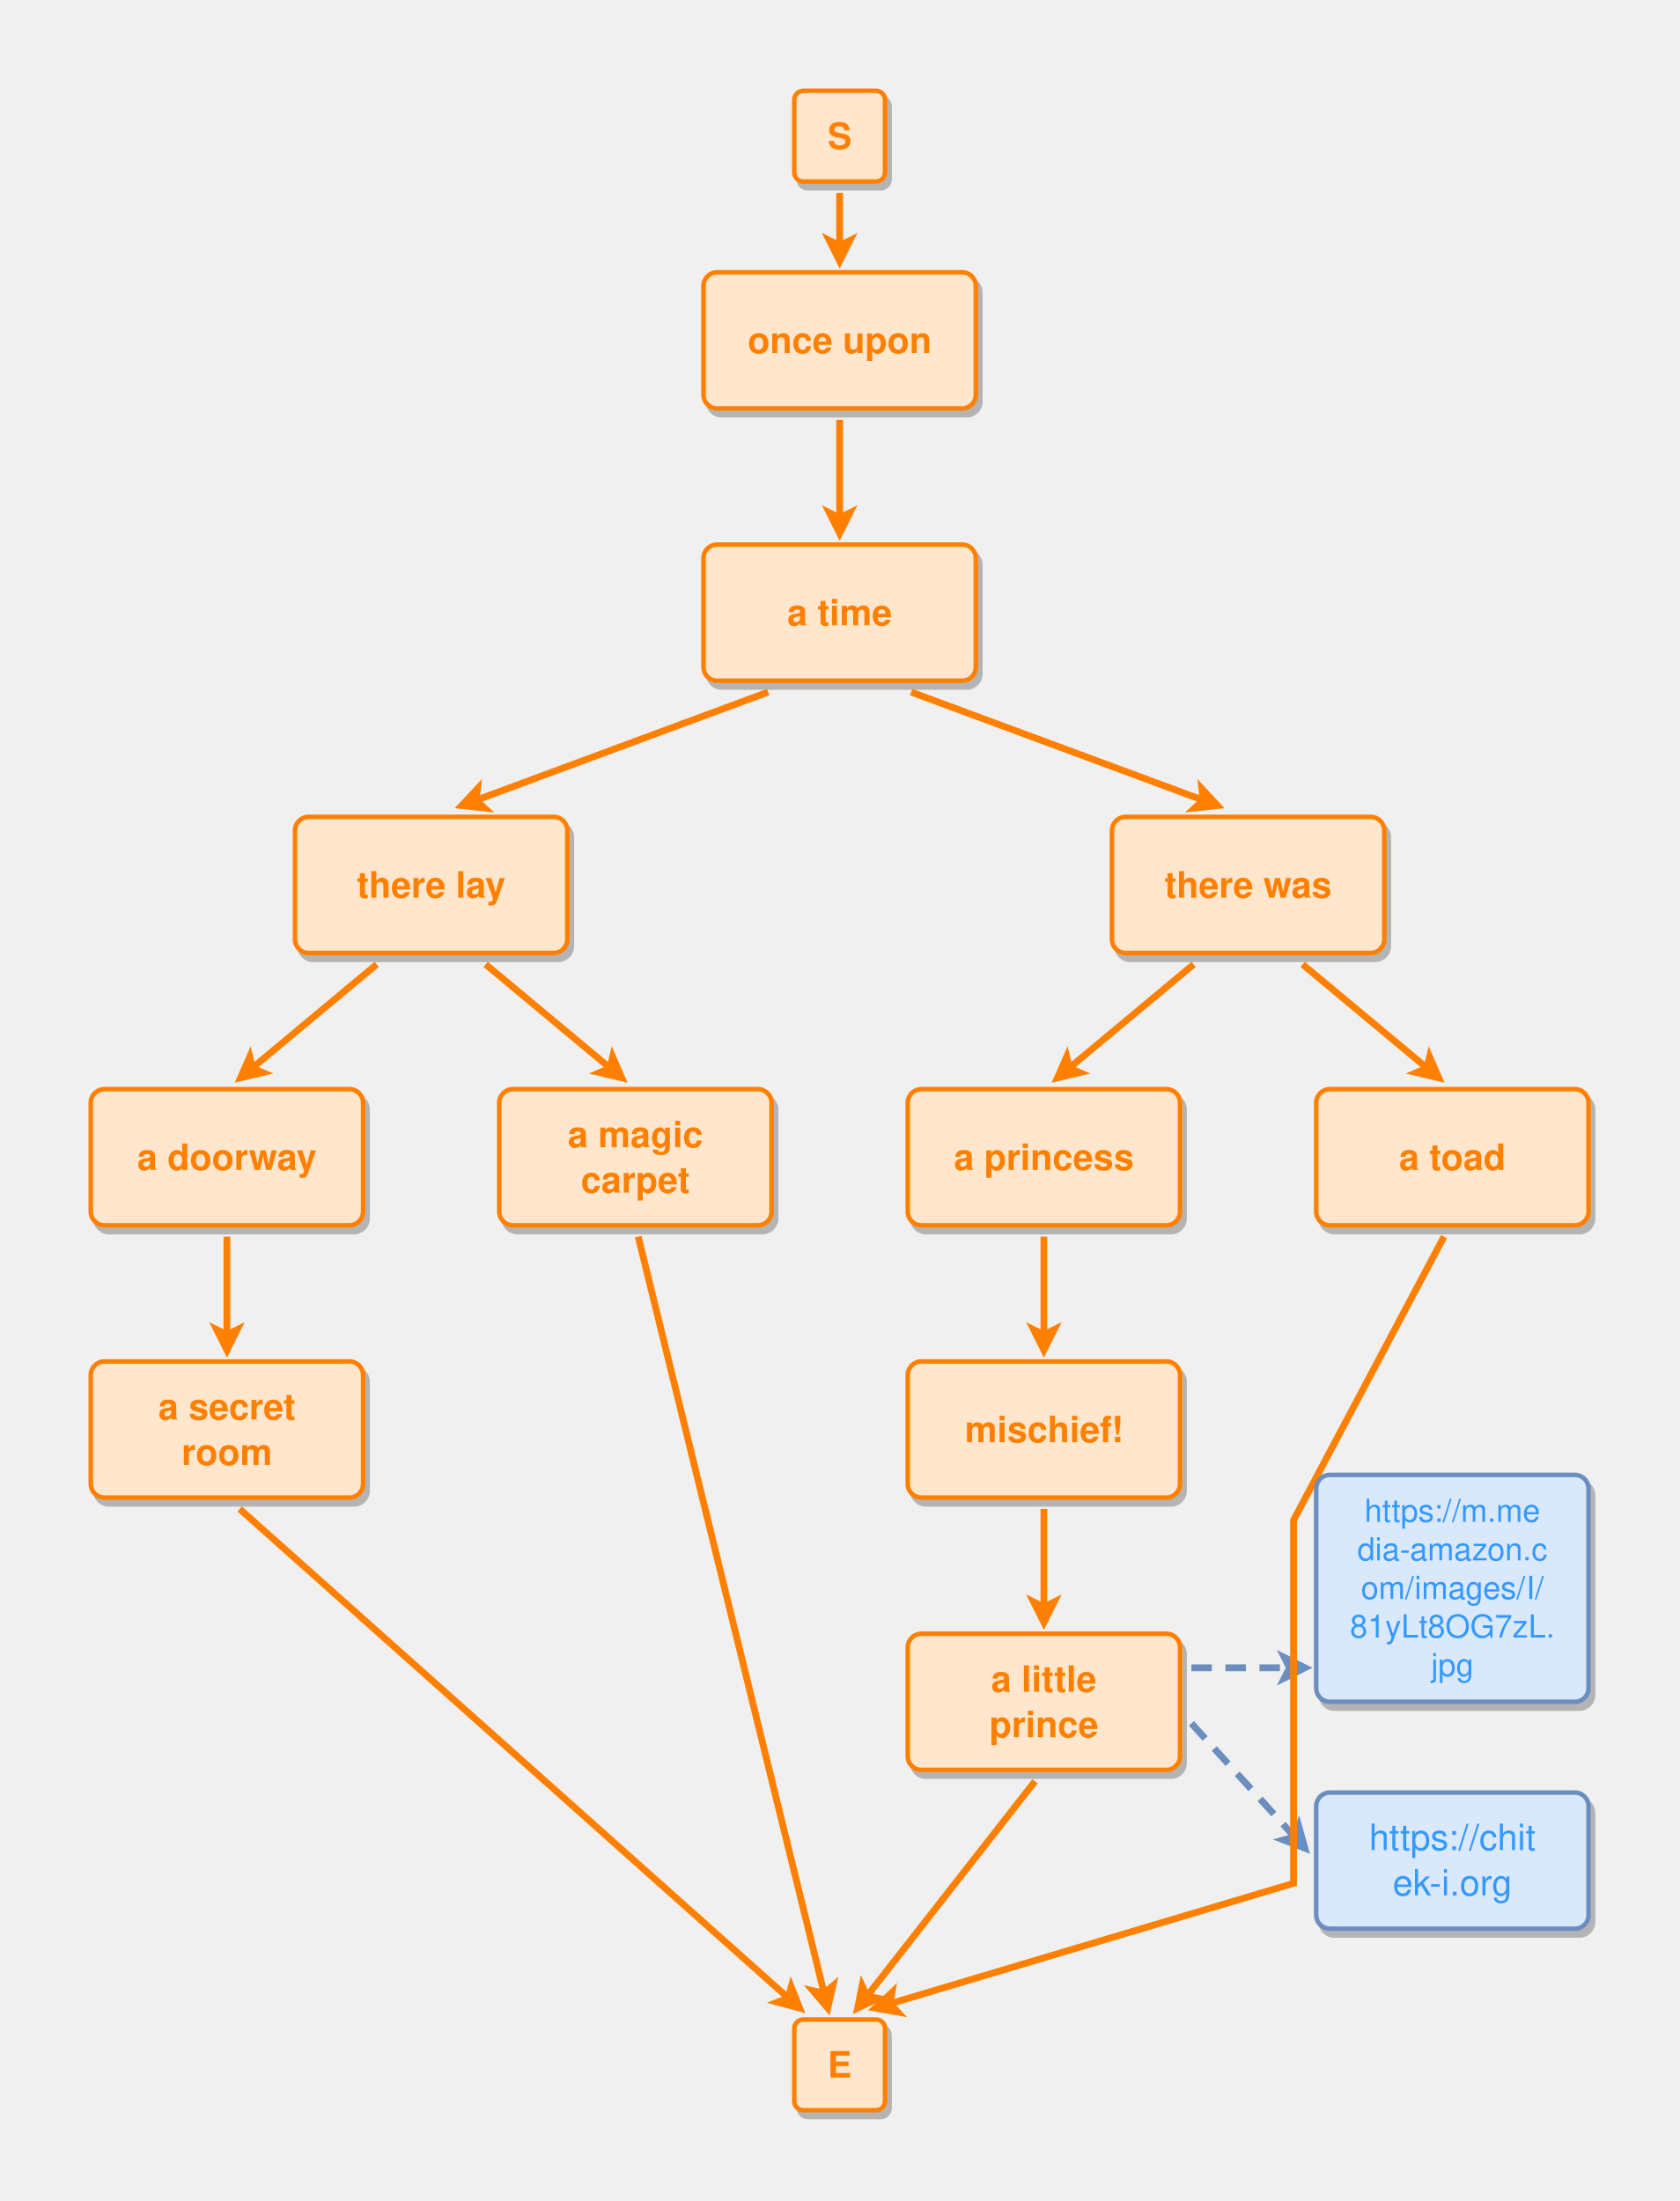
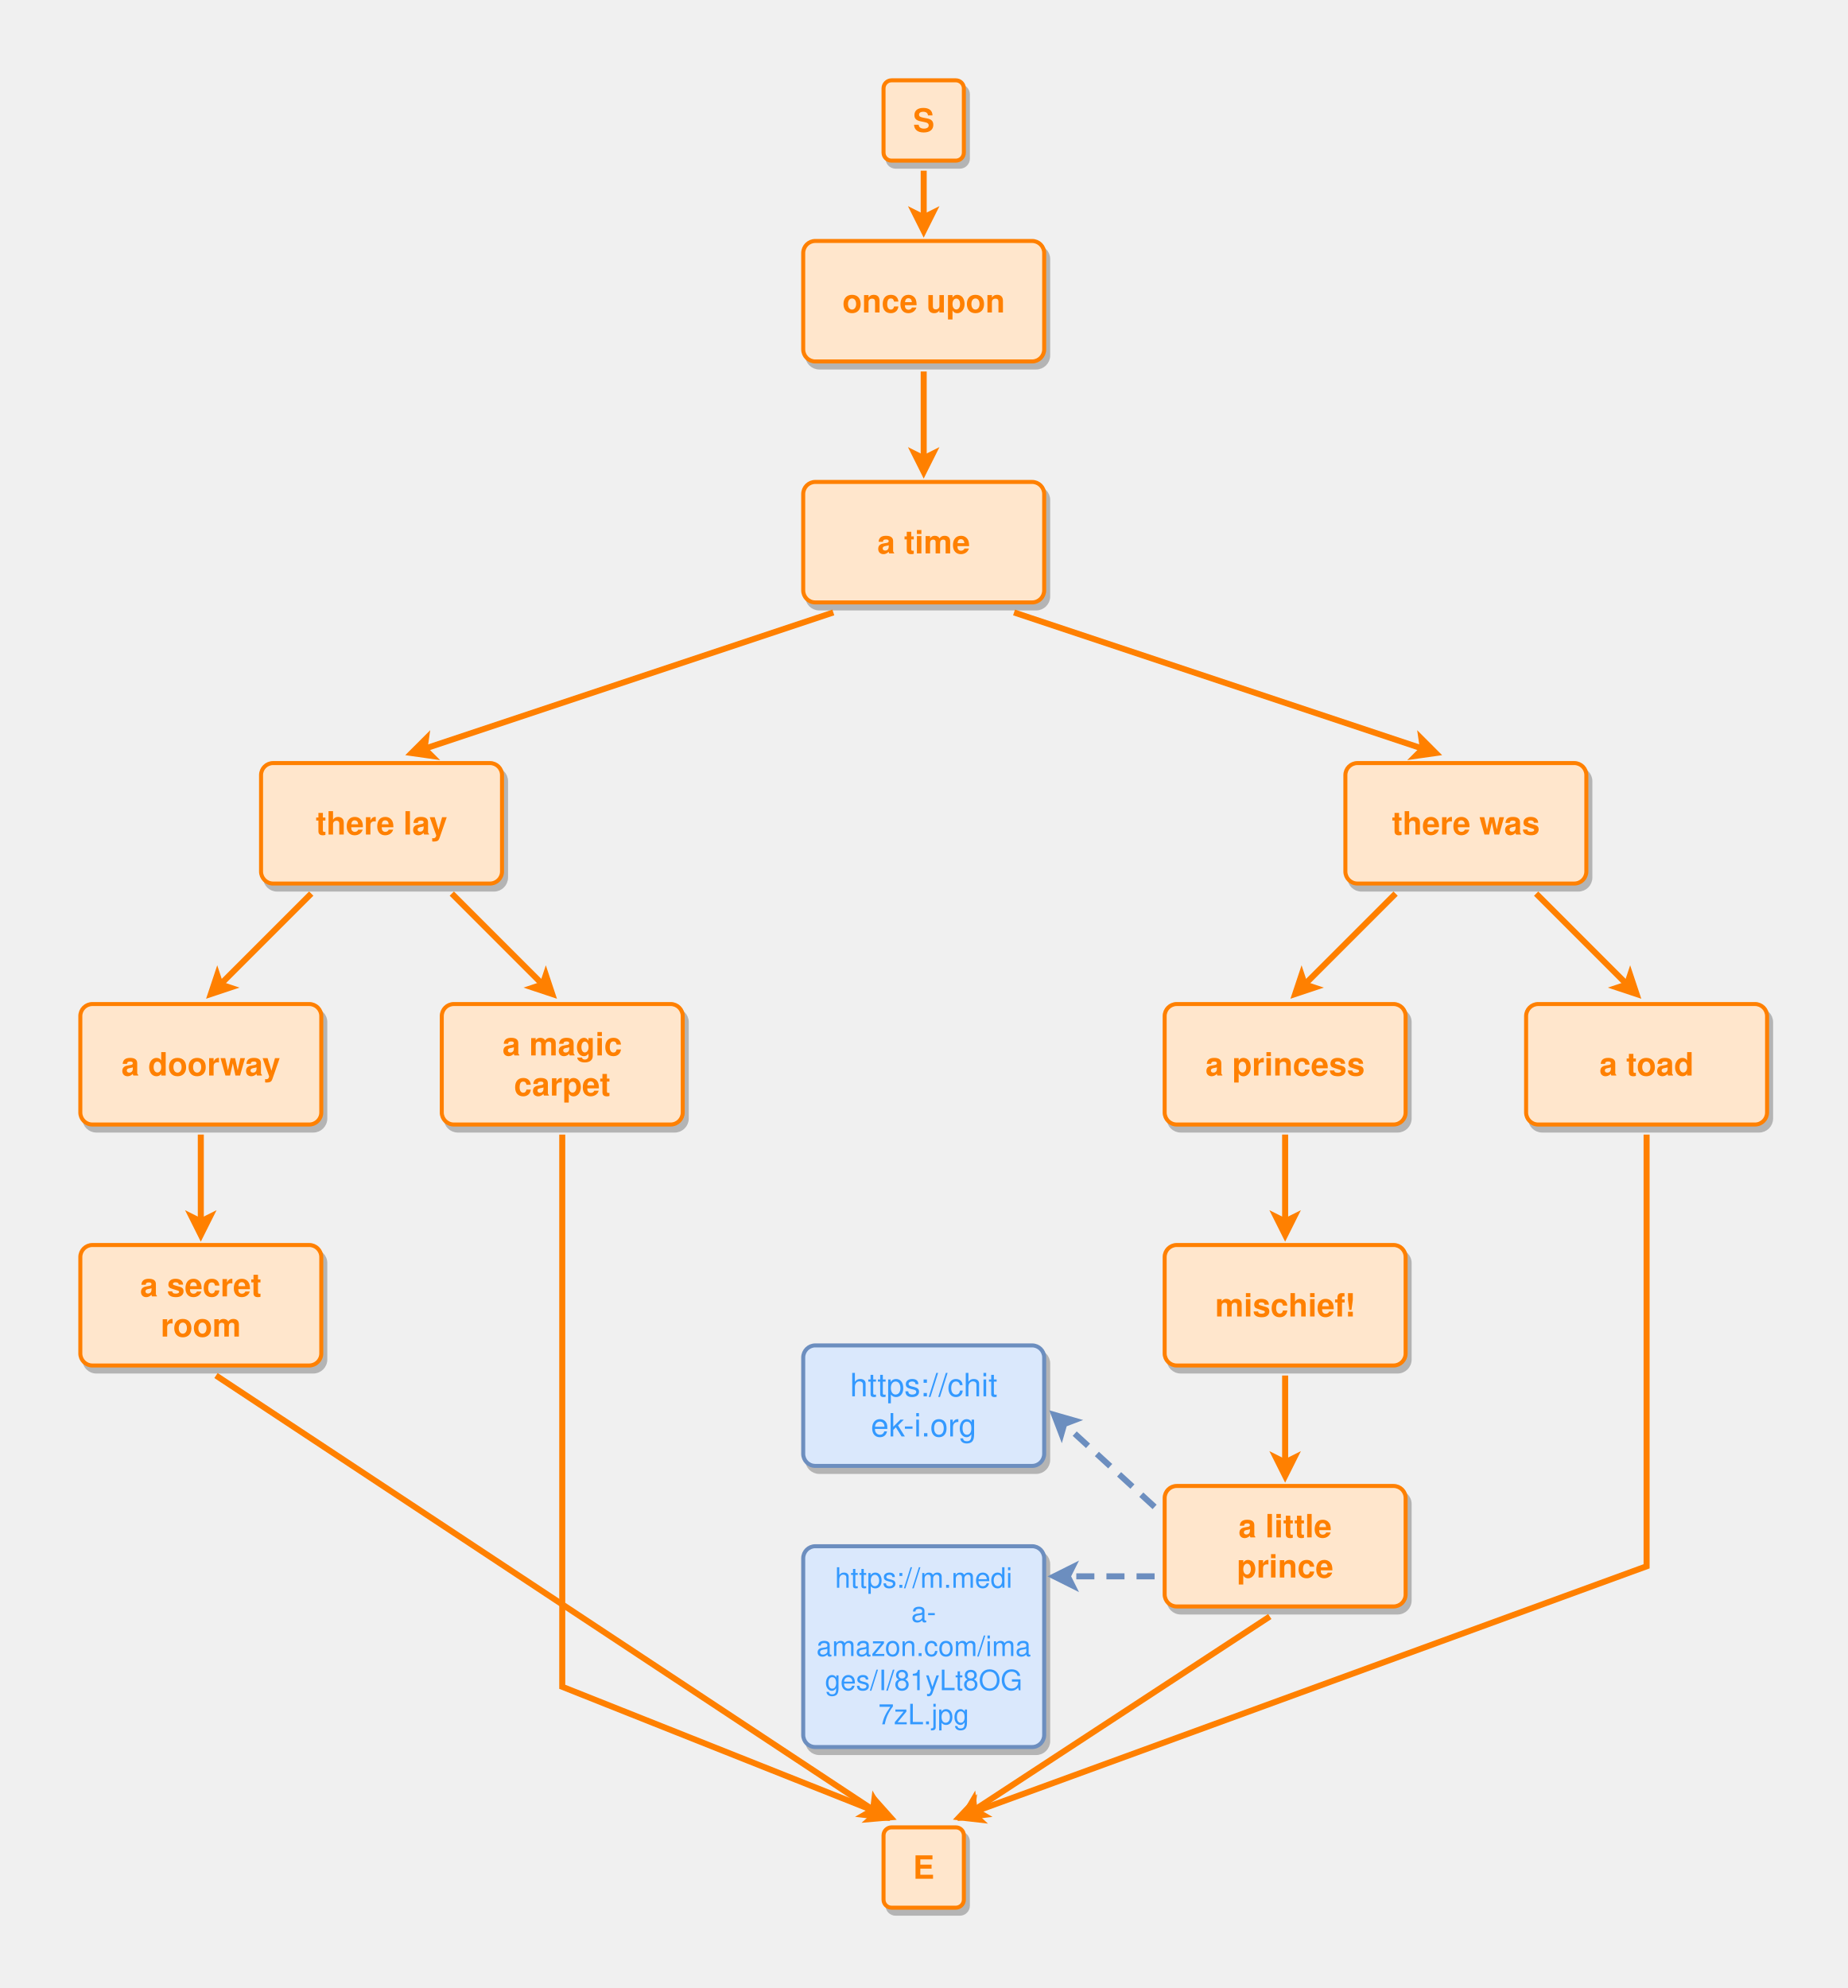
- <svg xmlns="http://www.w3.org/2000/svg" width="740" height="970" viewBox="0 0 740 970">
+ <svg xmlns="http://www.w3.org/2000/svg" width="920" height="990" viewBox="0 0 920 990">
  <defs>
  </defs>
  <g id="container-shells">
  </g>
  <g id="node-shadows">
-     <rect x="40" y="480" width="120" height="60" rx="6" ry="6" fill="#000000" stroke="#000000" stroke-width="2" opacity="0.25" transform="translate(2,3)" />
-     <rect x="400" y="600" width="120" height="60" rx="6" ry="6" fill="#000000" stroke="#000000" stroke-width="2" opacity="0.25" transform="translate(2,3)" />
-     <rect x="310" y="120" width="120" height="60" rx="6" ry="6" fill="#000000" stroke="#000000" stroke-width="2" opacity="0.25" transform="translate(2,3)" />
-     <rect x="130" y="360" width="120" height="60" rx="6" ry="6" fill="#000000" stroke="#000000" stroke-width="2" opacity="0.25" transform="translate(2,3)" />
-     <rect x="490" y="360" width="120" height="60" rx="6" ry="6" fill="#000000" stroke="#000000" stroke-width="2" opacity="0.25" transform="translate(2,3)" />
-     <rect x="350" y="40" width="40" height="40" rx="4" ry="4" fill="#000000" stroke="#000000" stroke-width="2" opacity="0.25" transform="translate(2,3)" />
-     <rect x="350" y="890" width="40" height="40" rx="4" ry="4" fill="#000000" stroke="#000000" stroke-width="2" opacity="0.25" transform="translate(2,3)" />
-     <rect x="400" y="720" width="120" height="60" rx="6" ry="6" fill="#000000" stroke="#000000" stroke-width="2" opacity="0.25" transform="translate(2,3)" />
-     <rect x="220" y="480" width="120" height="60" rx="6" ry="6" fill="#000000" stroke="#000000" stroke-width="2" opacity="0.25" transform="translate(2,3)" />
-     <rect x="400" y="480" width="120" height="60" rx="6" ry="6" fill="#000000" stroke="#000000" stroke-width="2" opacity="0.25" transform="translate(2,3)" />
-     <rect x="40" y="600" width="120" height="60" rx="6" ry="6" fill="#000000" stroke="#000000" stroke-width="2" opacity="0.25" transform="translate(2,3)" />
-     <rect x="310" y="240" width="120" height="60" rx="6" ry="6" fill="#000000" stroke="#000000" stroke-width="2" opacity="0.25" transform="translate(2,3)" />
-     <rect x="580" y="480" width="120" height="60" rx="6" ry="6" fill="#000000" stroke="#000000" stroke-width="2" opacity="0.25" transform="translate(2,3)" />
-     <rect x="580" y="790" width="120" height="60" rx="6" ry="6" fill="#000000" stroke="#000000" stroke-width="2" opacity="0.25" transform="translate(2,3)" />
-     <rect x="580" y="650" width="120" height="100" rx="6" ry="6" fill="#000000" stroke="#000000" stroke-width="2" opacity="0.25" transform="translate(2,3)" />
+     <rect x="40" y="500" width="120" height="60" rx="6" ry="6" fill="#000000" stroke="#000000" stroke-width="2" opacity="0.25" transform="translate(2,3)" />
+     <rect x="580" y="620" width="120" height="60" rx="6" ry="6" fill="#000000" stroke="#000000" stroke-width="2" opacity="0.25" transform="translate(2,3)" />
+     <rect x="400" y="120" width="120" height="60" rx="6" ry="6" fill="#000000" stroke="#000000" stroke-width="2" opacity="0.25" transform="translate(2,3)" />
+     <rect x="130" y="380" width="120" height="60" rx="6" ry="6" fill="#000000" stroke="#000000" stroke-width="2" opacity="0.25" transform="translate(2,3)" />
+     <rect x="670" y="380" width="120" height="60" rx="6" ry="6" fill="#000000" stroke="#000000" stroke-width="2" opacity="0.25" transform="translate(2,3)" />
+     <rect x="440" y="40" width="40" height="40" rx="4" ry="4" fill="#000000" stroke="#000000" stroke-width="2" opacity="0.25" transform="translate(2,3)" />
+     <rect x="440" y="910" width="40" height="40" rx="4" ry="4" fill="#000000" stroke="#000000" stroke-width="2" opacity="0.25" transform="translate(2,3)" />
+     <rect x="580" y="740" width="120" height="60" rx="6" ry="6" fill="#000000" stroke="#000000" stroke-width="2" opacity="0.25" transform="translate(2,3)" />
+     <rect x="220" y="500" width="120" height="60" rx="6" ry="6" fill="#000000" stroke="#000000" stroke-width="2" opacity="0.25" transform="translate(2,3)" />
+     <rect x="580" y="500" width="120" height="60" rx="6" ry="6" fill="#000000" stroke="#000000" stroke-width="2" opacity="0.25" transform="translate(2,3)" />
+     <rect x="40" y="620" width="120" height="60" rx="6" ry="6" fill="#000000" stroke="#000000" stroke-width="2" opacity="0.25" transform="translate(2,3)" />
+     <rect x="400" y="240" width="120" height="60" rx="6" ry="6" fill="#000000" stroke="#000000" stroke-width="2" opacity="0.25" transform="translate(2,3)" />
+     <rect x="760" y="500" width="120" height="60" rx="6" ry="6" fill="#000000" stroke="#000000" stroke-width="2" opacity="0.25" transform="translate(2,3)" />
+     <rect x="400" y="670" width="120" height="60" rx="6" ry="6" fill="#000000" stroke="#000000" stroke-width="2" opacity="0.25" transform="translate(2,3)" />
+     <rect x="400" y="770" width="120" height="100" rx="6" ry="6" fill="#000000" stroke="#000000" stroke-width="2" opacity="0.25" transform="translate(2,3)" />
  </g>
  <g id="edges">
-     <g class="edge" data-edge-idx="0" data-edge-base="leadsto" data-edge-from="1" data-edge-to="5">
-       <line x1="100.00" y1="545.00" x2="100.00" y2="588.25" stroke="#ff8000" stroke-width="3" />
-       <path d="M 100.00 595.00 L 95.50 586.00 L 100.00 588.25 L 104.50 586.00 Z" fill="#ff8000" stroke="#ff8000" stroke-width="3" stroke-miterlimit="10" />
-       <text x="100" y="566" text-anchor="middle" dominant-baseline="middle" font-family="Helvetica,Inter,Segoe UI,Arial" font-size="11" paint-order="stroke" stroke="#ffffff" stroke-width="3" stroke-linejoin="round" fill="#ff8000">
-       </text>
+     <g class="edge" data-edge-idx="0" data-edge-base="leadsto" data-edge-from="10" data-edge-to="2">
+       <line x1="640.00" y1="685.00" x2="640.00" y2="728.25" stroke="#ff8000" stroke-width="3" />
+       <path d="M 640.00 735.00 L 635.50 726.00 L 640.00 728.25 L 644.50 726.00 Z" fill="#ff8000" stroke="#ff8000" stroke-width="3" stroke-miterlimit="10" />
    </g>
-     <g class="edge" data-edge-idx="1" data-edge-base="leadsto" data-edge-from="10" data-edge-to="2">
-       <line x1="460.00" y1="665.00" x2="460.00" y2="708.25" stroke="#ff8000" stroke-width="3" />
-       <path d="M 460.00 715.00 L 455.50 706.00 L 460.00 708.25 L 464.50 706.00 Z" fill="#ff8000" stroke="#ff8000" stroke-width="3" stroke-miterlimit="10" />
-       <text x="460" y="686" text-anchor="middle" dominant-baseline="middle" font-family="Helvetica,Inter,Segoe UI,Arial" font-size="11" paint-order="stroke" stroke="#ffffff" stroke-width="3" stroke-linejoin="round" fill="#ff8000">
-       </text>
+     <g class="edge" data-edge-idx="1" data-edge-base="leadsto" data-edge-from="11" data-edge-to="6">
+       <line x1="460.00" y1="185.00" x2="460.00" y2="228.25" stroke="#ff8000" stroke-width="3" />
+       <path d="M 460.00 235.00 L 455.50 226.00 L 460.00 228.25 L 464.50 226.00 Z" fill="#ff8000" stroke="#ff8000" stroke-width="3" stroke-miterlimit="10" />
    </g>
-     <g class="edge" data-edge-idx="2" data-edge-base="leadsto" data-edge-from="11" data-edge-to="6">
-       <line x1="370.00" y1="185.00" x2="370.00" y2="228.25" stroke="#ff8000" stroke-width="3" />
-       <path d="M 370.00 235.00 L 365.50 226.00 L 370.00 228.25 L 374.50 226.00 Z" fill="#ff8000" stroke="#ff8000" stroke-width="3" stroke-miterlimit="10" />
-       <text x="370" y="206" text-anchor="middle" dominant-baseline="middle" font-family="Helvetica,Inter,Segoe UI,Arial" font-size="11" paint-order="stroke" stroke="#ffffff" stroke-width="3" stroke-linejoin="round" fill="#ff8000">
-       </text>
+     <g class="edge" data-edge-idx="2" data-edge-base="leadsto" data-edge-from="6" data-edge-to="12">
+       <line x1="415.00" y1="305.00" x2="211.40" y2="372.87" stroke="#ff8000" stroke-width="3" />
+       <path d="M 205.00 375.00 L 212.12 367.88 L 211.40 372.87 L 214.96 376.42 Z" fill="#ff8000" stroke="#ff8000" stroke-width="3" stroke-miterlimit="10" />
    </g>
-     <g class="edge" data-edge-idx="3" data-edge-base="leadsto" data-edge-from="12" data-edge-to="1">
-       <line x1="166.00" y1="425.00" x2="111.19" y2="470.68" stroke="#ff8000" stroke-width="3" />
-       <path d="M 106.00 475.00 L 110.03 465.78 L 111.19 470.68 L 115.79 472.70 Z" fill="#ff8000" stroke="#ff8000" stroke-width="3" stroke-miterlimit="10" />
-       <text x="138" y="447" text-anchor="middle" dominant-baseline="middle" font-family="Helvetica,Inter,Segoe UI,Arial" font-size="11" paint-order="stroke" stroke="#ffffff" stroke-width="3" stroke-linejoin="round" fill="#ff8000">
-       </text>
+     <g class="edge" data-edge-idx="3" data-edge-base="leadsto" data-edge-from="6" data-edge-to="13">
+       <line x1="505.00" y1="305.00" x2="708.60" y2="372.87" stroke="#ff8000" stroke-width="3" />
+       <path d="M 715.00 375.00 L 705.04 376.42 L 708.60 372.87 L 707.88 367.88 Z" fill="#ff8000" stroke="#ff8000" stroke-width="3" stroke-miterlimit="10" />
    </g>
-     <g class="edge" data-edge-idx="4" data-edge-base="leadsto" data-edge-from="12" data-edge-to="3">
-       <line x1="214.00" y1="425.00" x2="268.81" y2="470.68" stroke="#ff8000" stroke-width="3" />
-       <path d="M 274.00 475.00 L 264.21 472.70 L 268.81 470.68 L 269.97 465.78 Z" fill="#ff8000" stroke="#ff8000" stroke-width="3" stroke-miterlimit="10" />
-       <text x="241" y="447" text-anchor="middle" dominant-baseline="middle" font-family="Helvetica,Inter,Segoe UI,Arial" font-size="11" paint-order="stroke" stroke="#ffffff" stroke-width="3" stroke-linejoin="round" fill="#ff8000">
-       </text>
+     <g class="edge" data-edge-idx="4" data-edge-base="leadsto" data-edge-from="12" data-edge-to="1">
+       <line x1="155.00" y1="445.00" x2="109.77" y2="490.23" stroke="#ff8000" stroke-width="3" />
+       <path d="M 105.00 495.00 L 108.18 485.45 L 109.77 490.23 L 114.55 491.82 Z" fill="#ff8000" stroke="#ff8000" stroke-width="3" stroke-miterlimit="10" />
    </g>
-     <g class="edge" data-edge-idx="5" data-edge-base="leadsto" data-edge-from="13" data-edge-to="4">
-       <line x1="526.00" y1="425.00" x2="471.19" y2="470.68" stroke="#ff8000" stroke-width="3" />
-       <path d="M 466.00 475.00 L 470.03 465.78 L 471.19 470.68 L 475.79 472.70 Z" fill="#ff8000" stroke="#ff8000" stroke-width="3" stroke-miterlimit="10" />
-       <text x="498" y="447" text-anchor="middle" dominant-baseline="middle" font-family="Helvetica,Inter,Segoe UI,Arial" font-size="11" paint-order="stroke" stroke="#ffffff" stroke-width="3" stroke-linejoin="round" fill="#ff8000">
-       </text>
+     <g class="edge" data-edge-idx="5" data-edge-base="leadsto" data-edge-from="12" data-edge-to="3">
+       <line x1="225.00" y1="445.00" x2="270.23" y2="490.23" stroke="#ff8000" stroke-width="3" />
+       <path d="M 275.00 495.00 L 265.45 491.82 L 270.23 490.23 L 271.82 485.45 Z" fill="#ff8000" stroke="#ff8000" stroke-width="3" stroke-miterlimit="10" />
    </g>
-     <g class="edge" data-edge-idx="6" data-edge-base="leadsto" data-edge-from="13" data-edge-to="7">
-       <line x1="574.00" y1="425.00" x2="628.81" y2="470.68" stroke="#ff8000" stroke-width="3" />
-       <path d="M 634.00 475.00 L 624.21 472.70 L 628.81 470.68 L 629.97 465.78 Z" fill="#ff8000" stroke="#ff8000" stroke-width="3" stroke-miterlimit="10" />
-       <text x="601" y="447" text-anchor="middle" dominant-baseline="middle" font-family="Helvetica,Inter,Segoe UI,Arial" font-size="11" paint-order="stroke" stroke="#ffffff" stroke-width="3" stroke-linejoin="round" fill="#ff8000">
-       </text>
+     <g class="edge" data-edge-idx="6" data-edge-base="leadsto" data-edge-from="13" data-edge-to="4">
+       <line x1="695.00" y1="445.00" x2="649.77" y2="490.23" stroke="#ff8000" stroke-width="3" />
+       <path d="M 645.00 495.00 L 648.18 485.45 L 649.77 490.23 L 654.55 491.82 Z" fill="#ff8000" stroke="#ff8000" stroke-width="3" stroke-miterlimit="10" />
    </g>
-     <g class="edge" data-edge-idx="7" data-edge-base="leadsto" data-edge-from="14" data-edge-to="11">
-       <line x1="370.00" y1="85.00" x2="370.00" y2="108.25" stroke="#ff8000" stroke-width="3" />
-       <path d="M 370.00 115.00 L 365.50 106.00 L 370.00 108.25 L 374.50 106.00 Z" fill="#ff8000" stroke="#ff8000" stroke-width="3" stroke-miterlimit="10" />
+     <g class="edge" data-edge-idx="7" data-edge-base="leadsto" data-edge-from="13" data-edge-to="7">
+       <line x1="765.00" y1="445.00" x2="810.23" y2="490.23" stroke="#ff8000" stroke-width="3" />
+       <path d="M 815.00 495.00 L 805.45 491.82 L 810.23 490.23 L 811.82 485.45 Z" fill="#ff8000" stroke="#ff8000" stroke-width="3" stroke-miterlimit="10" />
    </g>
-     <g class="edge" data-edge-idx="8" data-edge-base="leadsto" data-edge-from="2" data-edge-to="15">
-       <line x1="456.09" y1="785.00" x2="382.07" y2="879.68" stroke="#ff8000" stroke-width="3" />
-       <path d="M 377.91 885.00 L 379.91 875.14 L 382.07 879.68 L 387.00 880.68 Z" fill="#ff8000" stroke="#ff8000" stroke-width="3" stroke-miterlimit="10" />
+     <g class="edge" data-edge-idx="8" data-edge-base="leadsto" data-edge-from="1" data-edge-to="5">
+       <line x1="100.00" y1="565.00" x2="100.00" y2="608.25" stroke="#ff8000" stroke-width="3" />
+       <path d="M 100.00 615.00 L 95.50 606.00 L 100.00 608.25 L 104.50 606.00 Z" fill="#ff8000" stroke="#ff8000" stroke-width="3" stroke-miterlimit="10" />
    </g>
-     <g class="edge" data-edge-idx="9" data-edge-base="expresses" data-edge-from="2" data-edge-to="8">
-       <line x1="525.00" y1="759.50" x2="570.46" y2="809.51" stroke="#6c8ebf" stroke-width="3" stroke-dasharray="9 6" />
-       <path d="M 575.00 814.50 L 565.62 810.87 L 570.46 809.51 L 572.28 804.81 Z" fill="#6c8ebf" stroke="#6c8ebf" stroke-width="3" stroke-miterlimit="10" />
-       <text x="547" y="784" text-anchor="middle" dominant-baseline="middle" font-family="Helvetica,Inter,Segoe UI,Arial" font-size="11" paint-order="stroke" stroke="#ffffff" stroke-width="3" stroke-linejoin="round" fill="#6c8ebf">
-       </text>
+     <g class="edge" data-edge-idx="9" data-edge-base="leadsto" data-edge-from="4" data-edge-to="10">
+       <line x1="640.00" y1="565.00" x2="640.00" y2="608.25" stroke="#ff8000" stroke-width="3" />
+       <path d="M 640.00 615.00 L 635.50 606.00 L 640.00 608.25 L 644.50 606.00 Z" fill="#ff8000" stroke="#ff8000" stroke-width="3" stroke-miterlimit="10" />
    </g>
-     <g class="edge" data-edge-idx="10" data-edge-base="expresses" data-edge-from="2" data-edge-to="9">
-       <line x1="525.00" y1="735.00" x2="568.25" y2="735.00" stroke="#6c8ebf" stroke-width="3" stroke-dasharray="9 6" />
-       <path d="M 575.00 735.00 L 566.00 739.50 L 568.25 735.00 L 566.00 730.50 Z" fill="#6c8ebf" stroke="#6c8ebf" stroke-width="3" stroke-miterlimit="10" />
-       <text x="546" y="735" text-anchor="middle" dominant-baseline="middle" font-family="Helvetica,Inter,Segoe UI,Arial" font-size="11" paint-order="stroke" stroke="#ffffff" stroke-width="3" stroke-linejoin="round" fill="#6c8ebf">
-       </text>
+     <g class="edge" data-edge-idx="10" data-edge-base="expresses" data-edge-from="2" data-edge-to="8">
+       <line x1="575.00" y1="750.42" x2="529.98" y2="709.14" stroke="#6c8ebf" stroke-width="3" stroke-dasharray="9 6" />
+       <path d="M 525.00 704.58 L 534.68 707.35 L 529.98 709.14 L 528.59 713.98 Z" fill="#6c8ebf" stroke="#6c8ebf" stroke-width="3" stroke-miterlimit="10" />
    </g>
-     <g class="edge" data-edge-idx="11" data-edge-base="leadsto" data-edge-from="3" data-edge-to="15">
-       <line x1="281.23" y1="545.00" x2="363.16" y2="878.44" stroke="#ff8000" stroke-width="3" />
-       <path d="M 364.77 885.00 L 358.25 877.33 L 363.16 878.44 L 366.99 875.19 Z" fill="#ff8000" stroke="#ff8000" stroke-width="3" stroke-miterlimit="10" />
+     <g class="edge" data-edge-idx="11" data-edge-base="expresses" data-edge-from="2" data-edge-to="9">
+       <line x1="575.00" y1="785.00" x2="531.75" y2="785.00" stroke="#6c8ebf" stroke-width="3" stroke-dasharray="9 6" />
+       <path d="M 525.00 785.00 L 534.00 780.50 L 531.75 785.00 L 534.00 789.50 Z" fill="#6c8ebf" stroke="#6c8ebf" stroke-width="3" stroke-miterlimit="10" />
    </g>
-     <g class="edge" data-edge-idx="12" data-edge-base="leadsto" data-edge-from="4" data-edge-to="10">
-       <line x1="460.00" y1="545.00" x2="460.00" y2="588.25" stroke="#ff8000" stroke-width="3" />
-       <path d="M 460.00 595.00 L 455.50 586.00 L 460.00 588.25 L 464.50 586.00 Z" fill="#ff8000" stroke="#ff8000" stroke-width="3" stroke-miterlimit="10" />
-       <text x="460" y="566" text-anchor="middle" dominant-baseline="middle" font-family="Helvetica,Inter,Segoe UI,Arial" font-size="11" paint-order="stroke" stroke="#ffffff" stroke-width="3" stroke-linejoin="round" fill="#ff8000">
-       </text>
+     <g class="edge" data-edge-idx="12" data-edge-base="leadsto" data-edge-from="14" data-edge-to="11">
+       <line x1="460.00" y1="85.00" x2="460.00" y2="108.25" stroke="#ff8000" stroke-width="3" />
+       <path d="M 460.00 115.00 L 455.50 106.00 L 460.00 108.25 L 464.50 106.00 Z" fill="#ff8000" stroke="#ff8000" stroke-width="3" stroke-miterlimit="10" />
    </g>
-     <g class="edge" data-edge-idx="13" data-edge-base="leadsto" data-edge-from="5" data-edge-to="15">
-       <line x1="105.61" y1="665.00" x2="347.35" y2="880.51" stroke="#ff8000" stroke-width="3" />
-       <path d="M 352.39 885.00 L 342.68 882.37 L 347.35 880.51 L 348.67 875.65 Z" fill="#ff8000" stroke="#ff8000" stroke-width="3" stroke-miterlimit="10" />
+     <g class="edge" data-edge-idx="13" data-edge-base="leadsto" data-edge-from="2" data-edge-to="15">
+       <line x1="632.36" y1="805.00" x2="485.28" y2="901.30" stroke="#ff8000" stroke-width="3" />
+       <path d="M 479.64 905.00 L 484.70 896.31 L 485.28 901.30 L 489.63 903.83 Z" fill="#ff8000" stroke="#ff8000" stroke-width="3" stroke-miterlimit="10" />
    </g>
-     <g class="edge" data-edge-idx="14" data-edge-base="leadsto" data-edge-from="6" data-edge-to="12">
-       <line x1="338.50" y1="305.00" x2="209.83" y2="352.66" stroke="#ff8000" stroke-width="3" />
-       <path d="M 203.50 355.00 L 210.38 347.65 L 209.83 352.66 L 213.50 356.09 Z" fill="#ff8000" stroke="#ff8000" stroke-width="3" stroke-miterlimit="10" />
-       <text x="273" y="328" text-anchor="middle" dominant-baseline="middle" font-family="Helvetica,Inter,Segoe UI,Arial" font-size="11" paint-order="stroke" stroke="#ffffff" stroke-width="3" stroke-linejoin="round" fill="#ff8000">
-       </text>
+     <g class="edge" data-edge-idx="14" data-edge-base="leadsto" data-edge-from="3" data-edge-to="15">
+       <polyline points="280.00,565.00 280,840 437.16,902.51" fill="none" stroke="#ff8000" stroke-width="3" />
+       <path d="M 443.43 905.00 L 433.40 905.86 L 437.16 902.51 L 436.73 897.49 Z" fill="#ff8000" stroke="#ff8000" stroke-width="3" stroke-miterlimit="10" />
    </g>
-     <g class="edge" data-edge-idx="15" data-edge-base="leadsto" data-edge-from="6" data-edge-to="13">
-       <line x1="401.50" y1="305.00" x2="530.17" y2="352.66" stroke="#ff8000" stroke-width="3" />
-       <path d="M 536.50 355.00 L 526.50 356.09 L 530.17 352.66 L 529.62 347.65 Z" fill="#ff8000" stroke="#ff8000" stroke-width="3" stroke-miterlimit="10" />
-       <text x="465" y="328" text-anchor="middle" dominant-baseline="middle" font-family="Helvetica,Inter,Segoe UI,Arial" font-size="11" paint-order="stroke" stroke="#ffffff" stroke-width="3" stroke-linejoin="round" fill="#ff8000">
-       </text>
+     <g class="edge" data-edge-idx="15" data-edge-base="leadsto" data-edge-from="5" data-edge-to="15">
+       <line x1="107.57" y1="685.00" x2="434.80" y2="901.28" stroke="#ff8000" stroke-width="3" />
+       <path d="M 440.43 905.00 L 430.45 903.79 L 434.80 901.28 L 435.41 896.28 Z" fill="#ff8000" stroke="#ff8000" stroke-width="3" stroke-miterlimit="10" />
    </g>
    <g class="edge" data-edge-idx="16" data-edge-base="leadsto" data-edge-from="7" data-edge-to="15">
-       <polyline points="636.31,545.00 570,670 570,830 392.15,883.07" fill="none" stroke="#ff8000" stroke-width="3" />
-       <path d="M 385.69 885.00 L 393.02 878.11 L 392.15 883.07 L 395.60 886.74 Z" fill="#ff8000" stroke="#ff8000" stroke-width="3" stroke-miterlimit="10" />
+       <polyline points="820.00,565.00 820,780 484.03,902.68" fill="none" stroke="#ff8000" stroke-width="3" />
+       <path d="M 477.69 905.00 L 484.60 897.69 L 484.03 902.68 L 487.69 906.14 Z" fill="#ff8000" stroke="#ff8000" stroke-width="3" stroke-miterlimit="10" />
    </g>
  </g>
  <g id="nodes">
-     <rect x="40" y="480" width="120" height="60" rx="6" ry="6" fill="#ffe6cc" stroke="#ff8000" stroke-width="2" />
-     <text x="100" y="510" text-anchor="middle" dominant-baseline="middle" font-family="Helvetica,Inter,Segoe UI,Arial" font-size="16" font-weight="bold" fill="#ff8000">a doorway</text>
-     <rect x="400" y="600" width="120" height="60" rx="6" ry="6" fill="#ffe6cc" stroke="#ff8000" stroke-width="2" />
-     <text x="460" y="630" text-anchor="middle" dominant-baseline="middle" font-family="Helvetica,Inter,Segoe UI,Arial" font-size="16" font-weight="bold" fill="#ff8000">mischief!</text>
-     <rect x="310" y="120" width="120" height="60" rx="6" ry="6" fill="#ffe6cc" stroke="#ff8000" stroke-width="2" />
-     <text x="370" y="150" text-anchor="middle" dominant-baseline="middle" font-family="Helvetica,Inter,Segoe UI,Arial" font-size="16" font-weight="bold" fill="#ff8000">once upon</text>
-     <rect x="130" y="360" width="120" height="60" rx="6" ry="6" fill="#ffe6cc" stroke="#ff8000" stroke-width="2" />
-     <text x="190" y="390" text-anchor="middle" dominant-baseline="middle" font-family="Helvetica,Inter,Segoe UI,Arial" font-size="16" font-weight="bold" fill="#ff8000">there lay</text>
-     <rect x="490" y="360" width="120" height="60" rx="6" ry="6" fill="#ffe6cc" stroke="#ff8000" stroke-width="2" />
-     <text x="550" y="390" text-anchor="middle" dominant-baseline="middle" font-family="Helvetica,Inter,Segoe UI,Arial" font-size="16" font-weight="bold" fill="#ff8000">there was</text>
-     <rect x="350" y="40" width="40" height="40" rx="4" ry="4" fill="#ffe6cc" stroke="#ff8000" stroke-width="2" />
-     <text x="370" y="60" text-anchor="middle" dominant-baseline="middle" font-family="Helvetica,Inter,Segoe UI,Arial" font-size="16" font-weight="bold" fill="#ff8000">S</text>
-     <rect x="350" y="890" width="40" height="40" rx="4" ry="4" fill="#ffe6cc" stroke="#ff8000" stroke-width="2" />
-     <text x="370" y="910" text-anchor="middle" dominant-baseline="middle" font-family="Helvetica,Inter,Segoe UI,Arial" font-size="16" font-weight="bold" fill="#ff8000">E</text>
-     <rect x="400" y="720" width="120" height="60" rx="6" ry="6" fill="#ffe6cc" stroke="#ff8000" stroke-width="2" />
-     <text x="460" y="740" text-anchor="middle" dominant-baseline="middle" font-family="Helvetica,Inter,Segoe UI,Arial" font-size="16" font-weight="bold" fill="#ff8000">a little</text>
-     <text x="460" y="760" text-anchor="middle" dominant-baseline="middle" font-family="Helvetica,Inter,Segoe UI,Arial" font-size="16" font-weight="bold" fill="#ff8000">prince</text>
-     <rect x="220" y="480" width="120" height="60" rx="6" ry="6" fill="#ffe6cc" stroke="#ff8000" stroke-width="2" />
-     <text x="280" y="500" text-anchor="middle" dominant-baseline="middle" font-family="Helvetica,Inter,Segoe UI,Arial" font-size="16" font-weight="bold" fill="#ff8000">a magic</text>
-     <text x="280" y="520" text-anchor="middle" dominant-baseline="middle" font-family="Helvetica,Inter,Segoe UI,Arial" font-size="16" font-weight="bold" fill="#ff8000">carpet</text>
-     <rect x="400" y="480" width="120" height="60" rx="6" ry="6" fill="#ffe6cc" stroke="#ff8000" stroke-width="2" />
-     <text x="460" y="510" text-anchor="middle" dominant-baseline="middle" font-family="Helvetica,Inter,Segoe UI,Arial" font-size="16" font-weight="bold" fill="#ff8000">a princess</text>
-     <rect x="40" y="600" width="120" height="60" rx="6" ry="6" fill="#ffe6cc" stroke="#ff8000" stroke-width="2" />
-     <text x="100" y="620" text-anchor="middle" dominant-baseline="middle" font-family="Helvetica,Inter,Segoe UI,Arial" font-size="16" font-weight="bold" fill="#ff8000">a secret</text>
-     <text x="100" y="640" text-anchor="middle" dominant-baseline="middle" font-family="Helvetica,Inter,Segoe UI,Arial" font-size="16" font-weight="bold" fill="#ff8000">room</text>
+     <rect x="40" y="500" width="120" height="60" rx="6" ry="6" fill="#ffe6cc" stroke="#ff8000" stroke-width="2" />
+     <text x="100" y="530" text-anchor="middle" dominant-baseline="middle" font-family="Helvetica,Inter,Segoe UI,Arial" font-size="16" font-weight="bold" fill="#ff8000">a doorway</text>
+     <rect x="580" y="620" width="120" height="60" rx="6" ry="6" fill="#ffe6cc" stroke="#ff8000" stroke-width="2" />
+     <text x="640" y="650" text-anchor="middle" dominant-baseline="middle" font-family="Helvetica,Inter,Segoe UI,Arial" font-size="16" font-weight="bold" fill="#ff8000">mischief!</text>
+     <rect x="400" y="120" width="120" height="60" rx="6" ry="6" fill="#ffe6cc" stroke="#ff8000" stroke-width="2" />
+     <text x="460" y="150" text-anchor="middle" dominant-baseline="middle" font-family="Helvetica,Inter,Segoe UI,Arial" font-size="16" font-weight="bold" fill="#ff8000">once upon</text>
+     <rect x="130" y="380" width="120" height="60" rx="6" ry="6" fill="#ffe6cc" stroke="#ff8000" stroke-width="2" />
+     <text x="190" y="410" text-anchor="middle" dominant-baseline="middle" font-family="Helvetica,Inter,Segoe UI,Arial" font-size="16" font-weight="bold" fill="#ff8000">there lay</text>
+     <rect x="670" y="380" width="120" height="60" rx="6" ry="6" fill="#ffe6cc" stroke="#ff8000" stroke-width="2" />
+     <text x="730" y="410" text-anchor="middle" dominant-baseline="middle" font-family="Helvetica,Inter,Segoe UI,Arial" font-size="16" font-weight="bold" fill="#ff8000">there was</text>
+     <rect x="440" y="40" width="40" height="40" rx="4" ry="4" fill="#ffe6cc" stroke="#ff8000" stroke-width="2" />
+     <text x="460" y="60" text-anchor="middle" dominant-baseline="middle" font-family="Helvetica,Inter,Segoe UI,Arial" font-size="16" font-weight="bold" fill="#ff8000">S</text>
+     <rect x="440" y="910" width="40" height="40" rx="4" ry="4" fill="#ffe6cc" stroke="#ff8000" stroke-width="2" />
+     <text x="460" y="930" text-anchor="middle" dominant-baseline="middle" font-family="Helvetica,Inter,Segoe UI,Arial" font-size="16" font-weight="bold" fill="#ff8000">E</text>
+     <rect x="580" y="740" width="120" height="60" rx="6" ry="6" fill="#ffe6cc" stroke="#ff8000" stroke-width="2" />
+     <text x="640" y="760" text-anchor="middle" dominant-baseline="middle" font-family="Helvetica,Inter,Segoe UI,Arial" font-size="16" font-weight="bold" fill="#ff8000">a little</text>
+     <text x="640" y="780" text-anchor="middle" dominant-baseline="middle" font-family="Helvetica,Inter,Segoe UI,Arial" font-size="16" font-weight="bold" fill="#ff8000">prince</text>
+     <rect x="220" y="500" width="120" height="60" rx="6" ry="6" fill="#ffe6cc" stroke="#ff8000" stroke-width="2" />
+     <text x="280" y="520" text-anchor="middle" dominant-baseline="middle" font-family="Helvetica,Inter,Segoe UI,Arial" font-size="16" font-weight="bold" fill="#ff8000">a magic</text>
+     <text x="280" y="540" text-anchor="middle" dominant-baseline="middle" font-family="Helvetica,Inter,Segoe UI,Arial" font-size="16" font-weight="bold" fill="#ff8000">carpet</text>
+     <rect x="580" y="500" width="120" height="60" rx="6" ry="6" fill="#ffe6cc" stroke="#ff8000" stroke-width="2" />
+     <text x="640" y="530" text-anchor="middle" dominant-baseline="middle" font-family="Helvetica,Inter,Segoe UI,Arial" font-size="16" font-weight="bold" fill="#ff8000">a princess</text>
+     <rect x="40" y="620" width="120" height="60" rx="6" ry="6" fill="#ffe6cc" stroke="#ff8000" stroke-width="2" />
+     <text x="100" y="640" text-anchor="middle" dominant-baseline="middle" font-family="Helvetica,Inter,Segoe UI,Arial" font-size="16" font-weight="bold" fill="#ff8000">a secret</text>
+     <text x="100" y="660" text-anchor="middle" dominant-baseline="middle" font-family="Helvetica,Inter,Segoe UI,Arial" font-size="16" font-weight="bold" fill="#ff8000">room</text>
    <g>
-       <rect x="310" y="240" width="120" height="60" rx="6" ry="6" fill="#ffe6cc" stroke="#ff8000" stroke-width="2" />
-       <text x="370" y="270" text-anchor="middle" dominant-baseline="middle" font-family="Helvetica,Inter,Segoe UI,Arial" font-size="16" font-weight="bold" fill="#ff8000">a time</text>
+       <rect x="400" y="240" width="120" height="60" rx="6" ry="6" fill="#ffe6cc" stroke="#ff8000" stroke-width="2" />
+       <text x="460" y="270" text-anchor="middle" dominant-baseline="middle" font-family="Helvetica,Inter,Segoe UI,Arial" font-size="16" font-weight="bold" fill="#ff8000">a time</text>
    </g>
-     <rect x="580" y="480" width="120" height="60" rx="6" ry="6" fill="#ffe6cc" stroke="#ff8000" stroke-width="2" />
-     <text x="640" y="510" text-anchor="middle" dominant-baseline="middle" font-family="Helvetica,Inter,Segoe UI,Arial" font-size="16" font-weight="bold" fill="#ff8000">a toad</text>
-     <rect x="580" y="790" width="120" height="60" rx="6" ry="6" fill="#dae8fc" stroke="#6c8ebf" stroke-width="2" />
-     <text x="640" y="810" text-anchor="middle" dominant-baseline="middle" font-family="Helvetica,Inter,Segoe UI,Arial" font-size="16" font-weight="normal" fill="#3399ff">https://chit</text>
-     <text x="640" y="830" text-anchor="middle" dominant-baseline="middle" font-family="Helvetica,Inter,Segoe UI,Arial" font-size="16" font-weight="normal" fill="#3399ff">ek-i.org</text>
-     <rect x="580" y="650" width="120" height="100" rx="6" ry="6" fill="#dae8fc" stroke="#6c8ebf" stroke-width="2" />
-     <text x="640" y="666" text-anchor="middle" dominant-baseline="middle" font-family="Helvetica,Inter,Segoe UI,Arial" font-size="14" font-weight="normal" fill="#3399ff">https://m.me</text>
-     <text x="640" y="683" text-anchor="middle" dominant-baseline="middle" font-family="Helvetica,Inter,Segoe UI,Arial" font-size="14" font-weight="normal" fill="#3399ff">dia-amazon.c</text>
-     <text x="640" y="700" text-anchor="middle" dominant-baseline="middle" font-family="Helvetica,Inter,Segoe UI,Arial" font-size="14" font-weight="normal" fill="#3399ff">om/images/I/</text>
-     <text x="640" y="717" text-anchor="middle" dominant-baseline="middle" font-family="Helvetica,Inter,Segoe UI,Arial" font-size="14" font-weight="normal" fill="#3399ff">81yLt8OG7zL.</text>
-     <text x="640" y="734" text-anchor="middle" dominant-baseline="middle" font-family="Helvetica,Inter,Segoe UI,Arial" font-size="14" font-weight="normal" fill="#3399ff">jpg</text>
+     <rect x="760" y="500" width="120" height="60" rx="6" ry="6" fill="#ffe6cc" stroke="#ff8000" stroke-width="2" />
+     <text x="820" y="530" text-anchor="middle" dominant-baseline="middle" font-family="Helvetica,Inter,Segoe UI,Arial" font-size="16" font-weight="bold" fill="#ff8000">a toad</text>
+     <rect x="400" y="670" width="120" height="60" rx="6" ry="6" fill="#dae8fc" stroke="#6c8ebf" stroke-width="2" />
+     <text x="460" y="690" text-anchor="middle" dominant-baseline="middle" font-family="Helvetica,Inter,Segoe UI,Arial" font-size="16" font-weight="normal" fill="#3399ff">https://chit</text>
+     <text x="460" y="710" text-anchor="middle" dominant-baseline="middle" font-family="Helvetica,Inter,Segoe UI,Arial" font-size="16" font-weight="normal" fill="#3399ff">ek-i.org</text>
+     <rect x="400" y="770" width="120" height="100" rx="6" ry="6" fill="#dae8fc" stroke="#6c8ebf" stroke-width="2" />
+     <text x="460" y="786" text-anchor="middle" dominant-baseline="middle" font-family="Helvetica,Inter,Segoe UI,Arial" font-size="14" font-weight="normal" fill="#3399ff">https://m.medi</text>
+     <text x="460" y="803" text-anchor="middle" dominant-baseline="middle" font-family="Helvetica,Inter,Segoe UI,Arial" font-size="14" font-weight="normal" fill="#3399ff">a-</text>
+     <text x="460" y="820" text-anchor="middle" dominant-baseline="middle" font-family="Helvetica,Inter,Segoe UI,Arial" font-size="14" font-weight="normal" fill="#3399ff">amazon.com/ima</text>
+     <text x="460" y="837" text-anchor="middle" dominant-baseline="middle" font-family="Helvetica,Inter,Segoe UI,Arial" font-size="14" font-weight="normal" fill="#3399ff">ges/I/81yLt8OG</text>
+     <text x="460" y="854" text-anchor="middle" dominant-baseline="middle" font-family="Helvetica,Inter,Segoe UI,Arial" font-size="14" font-weight="normal" fill="#3399ff">7zL.jpg</text>
  </g>
</svg>
